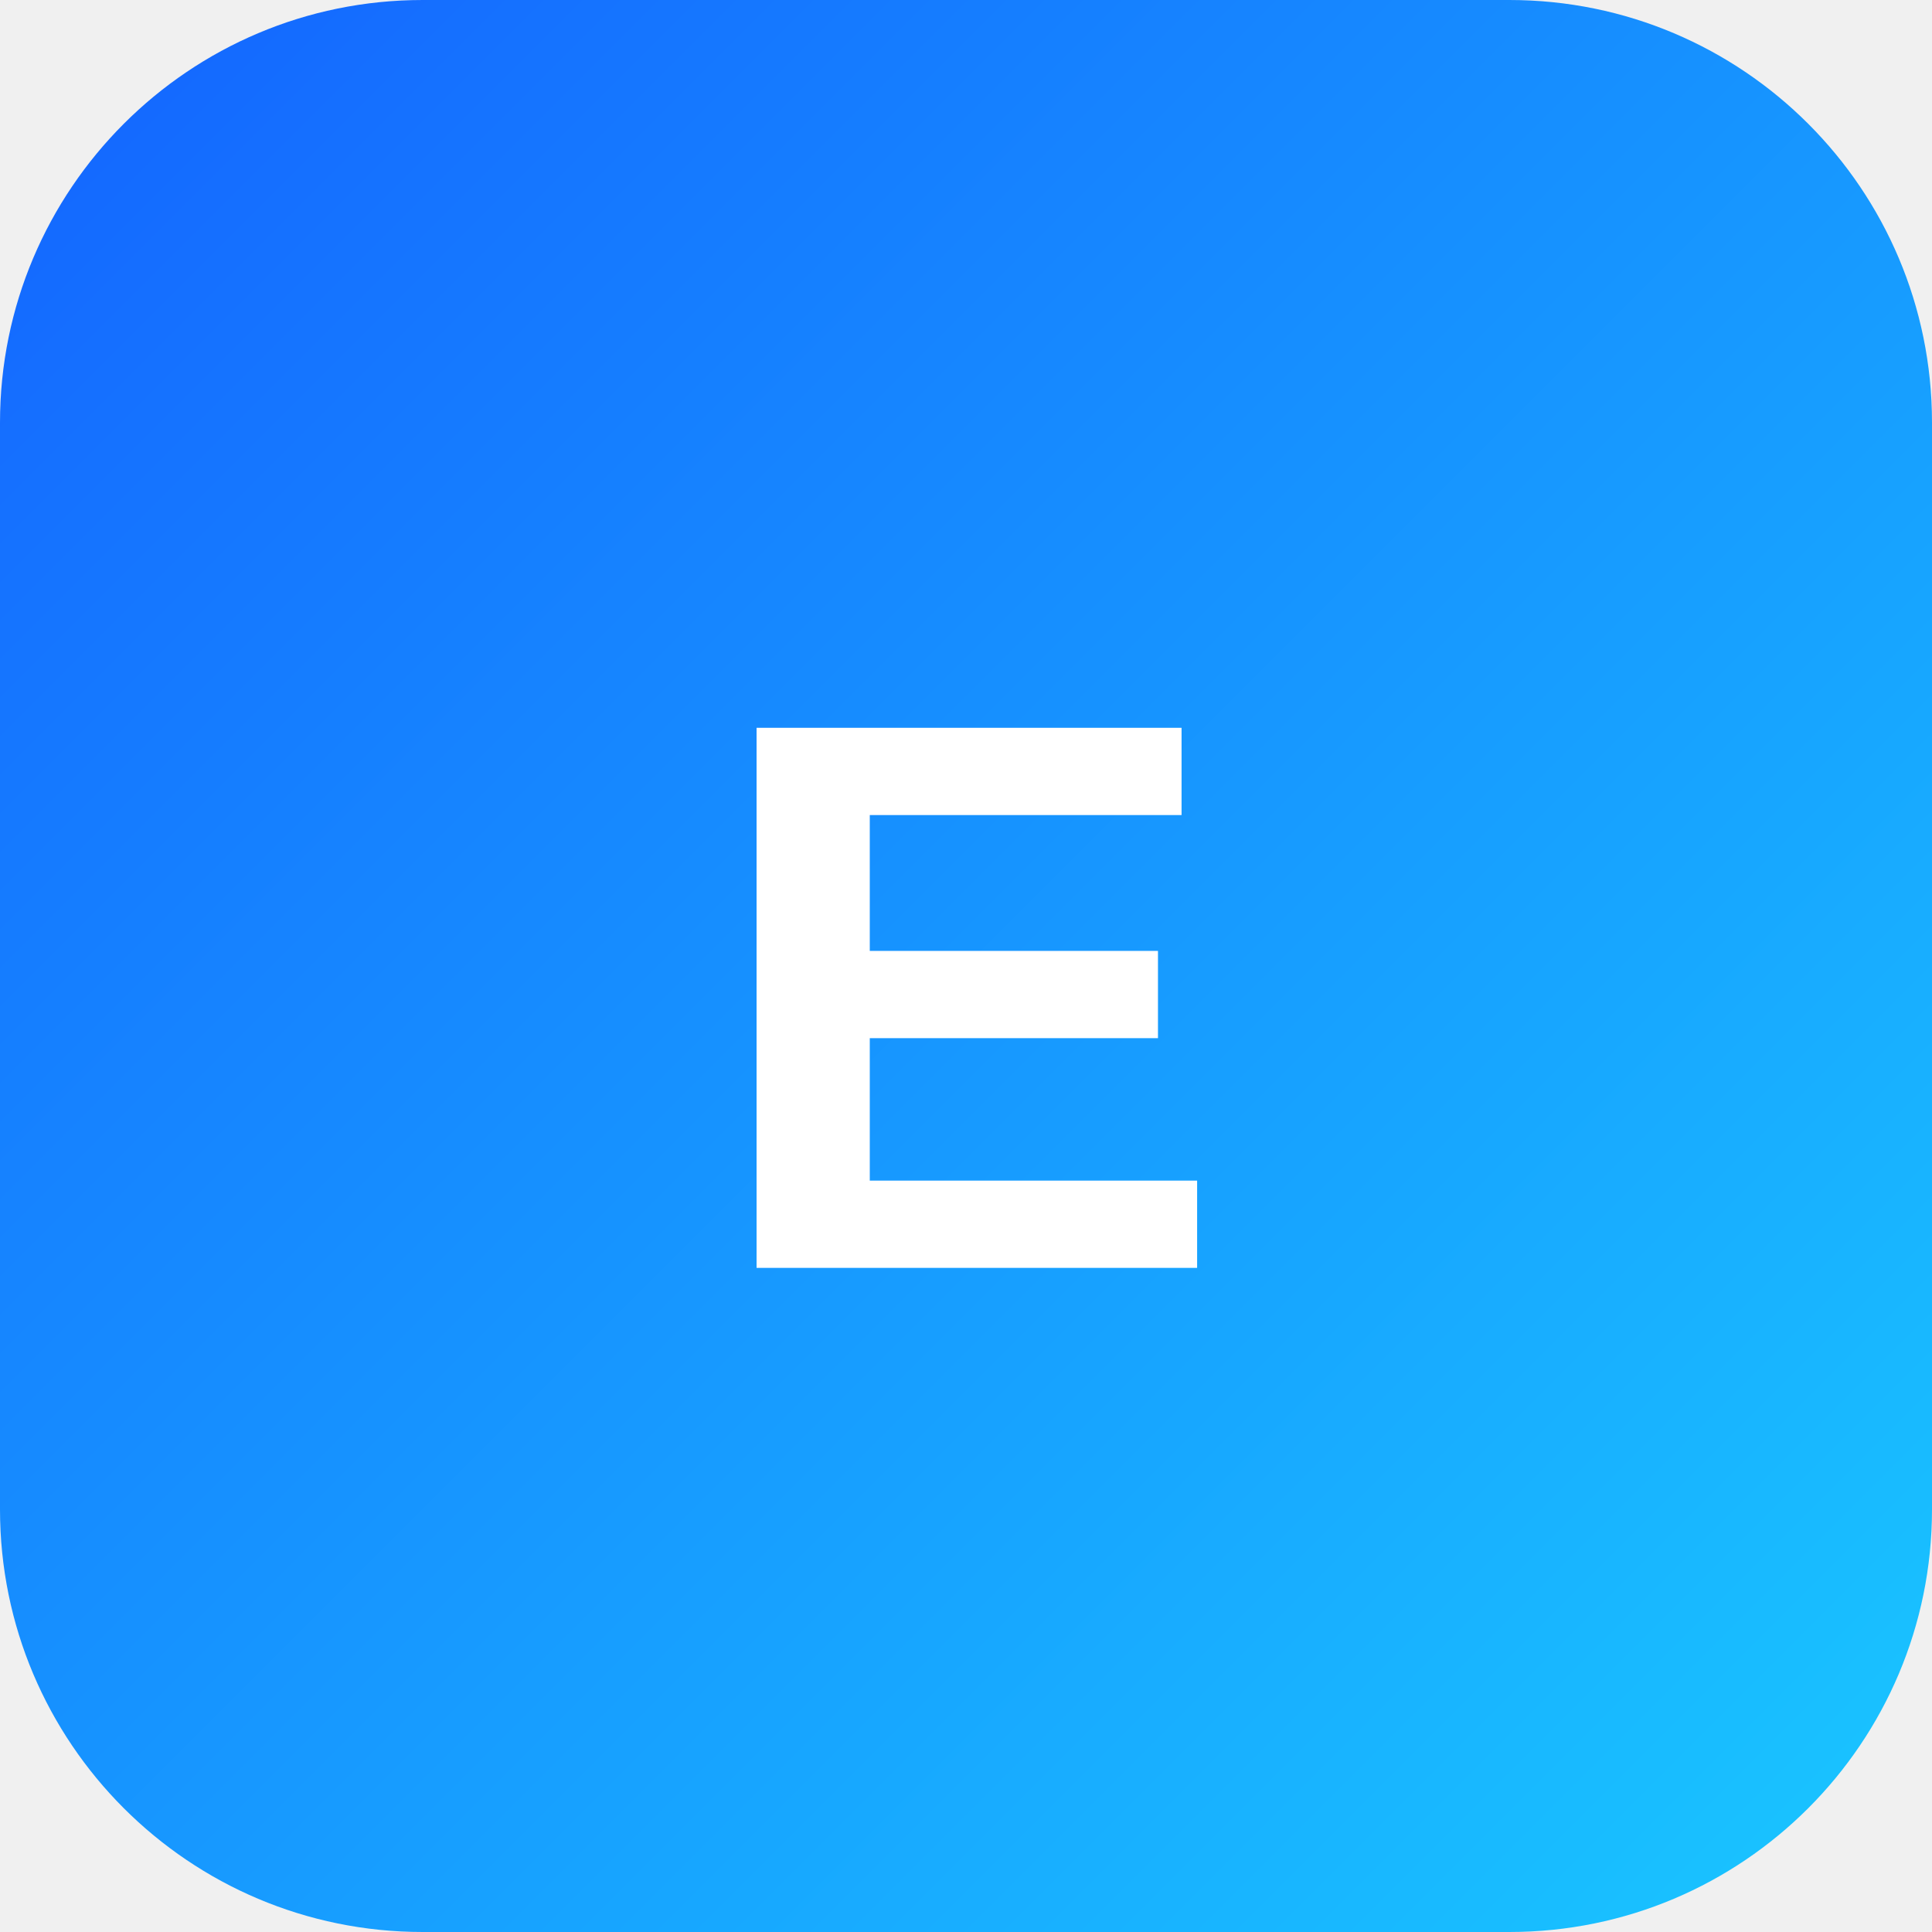
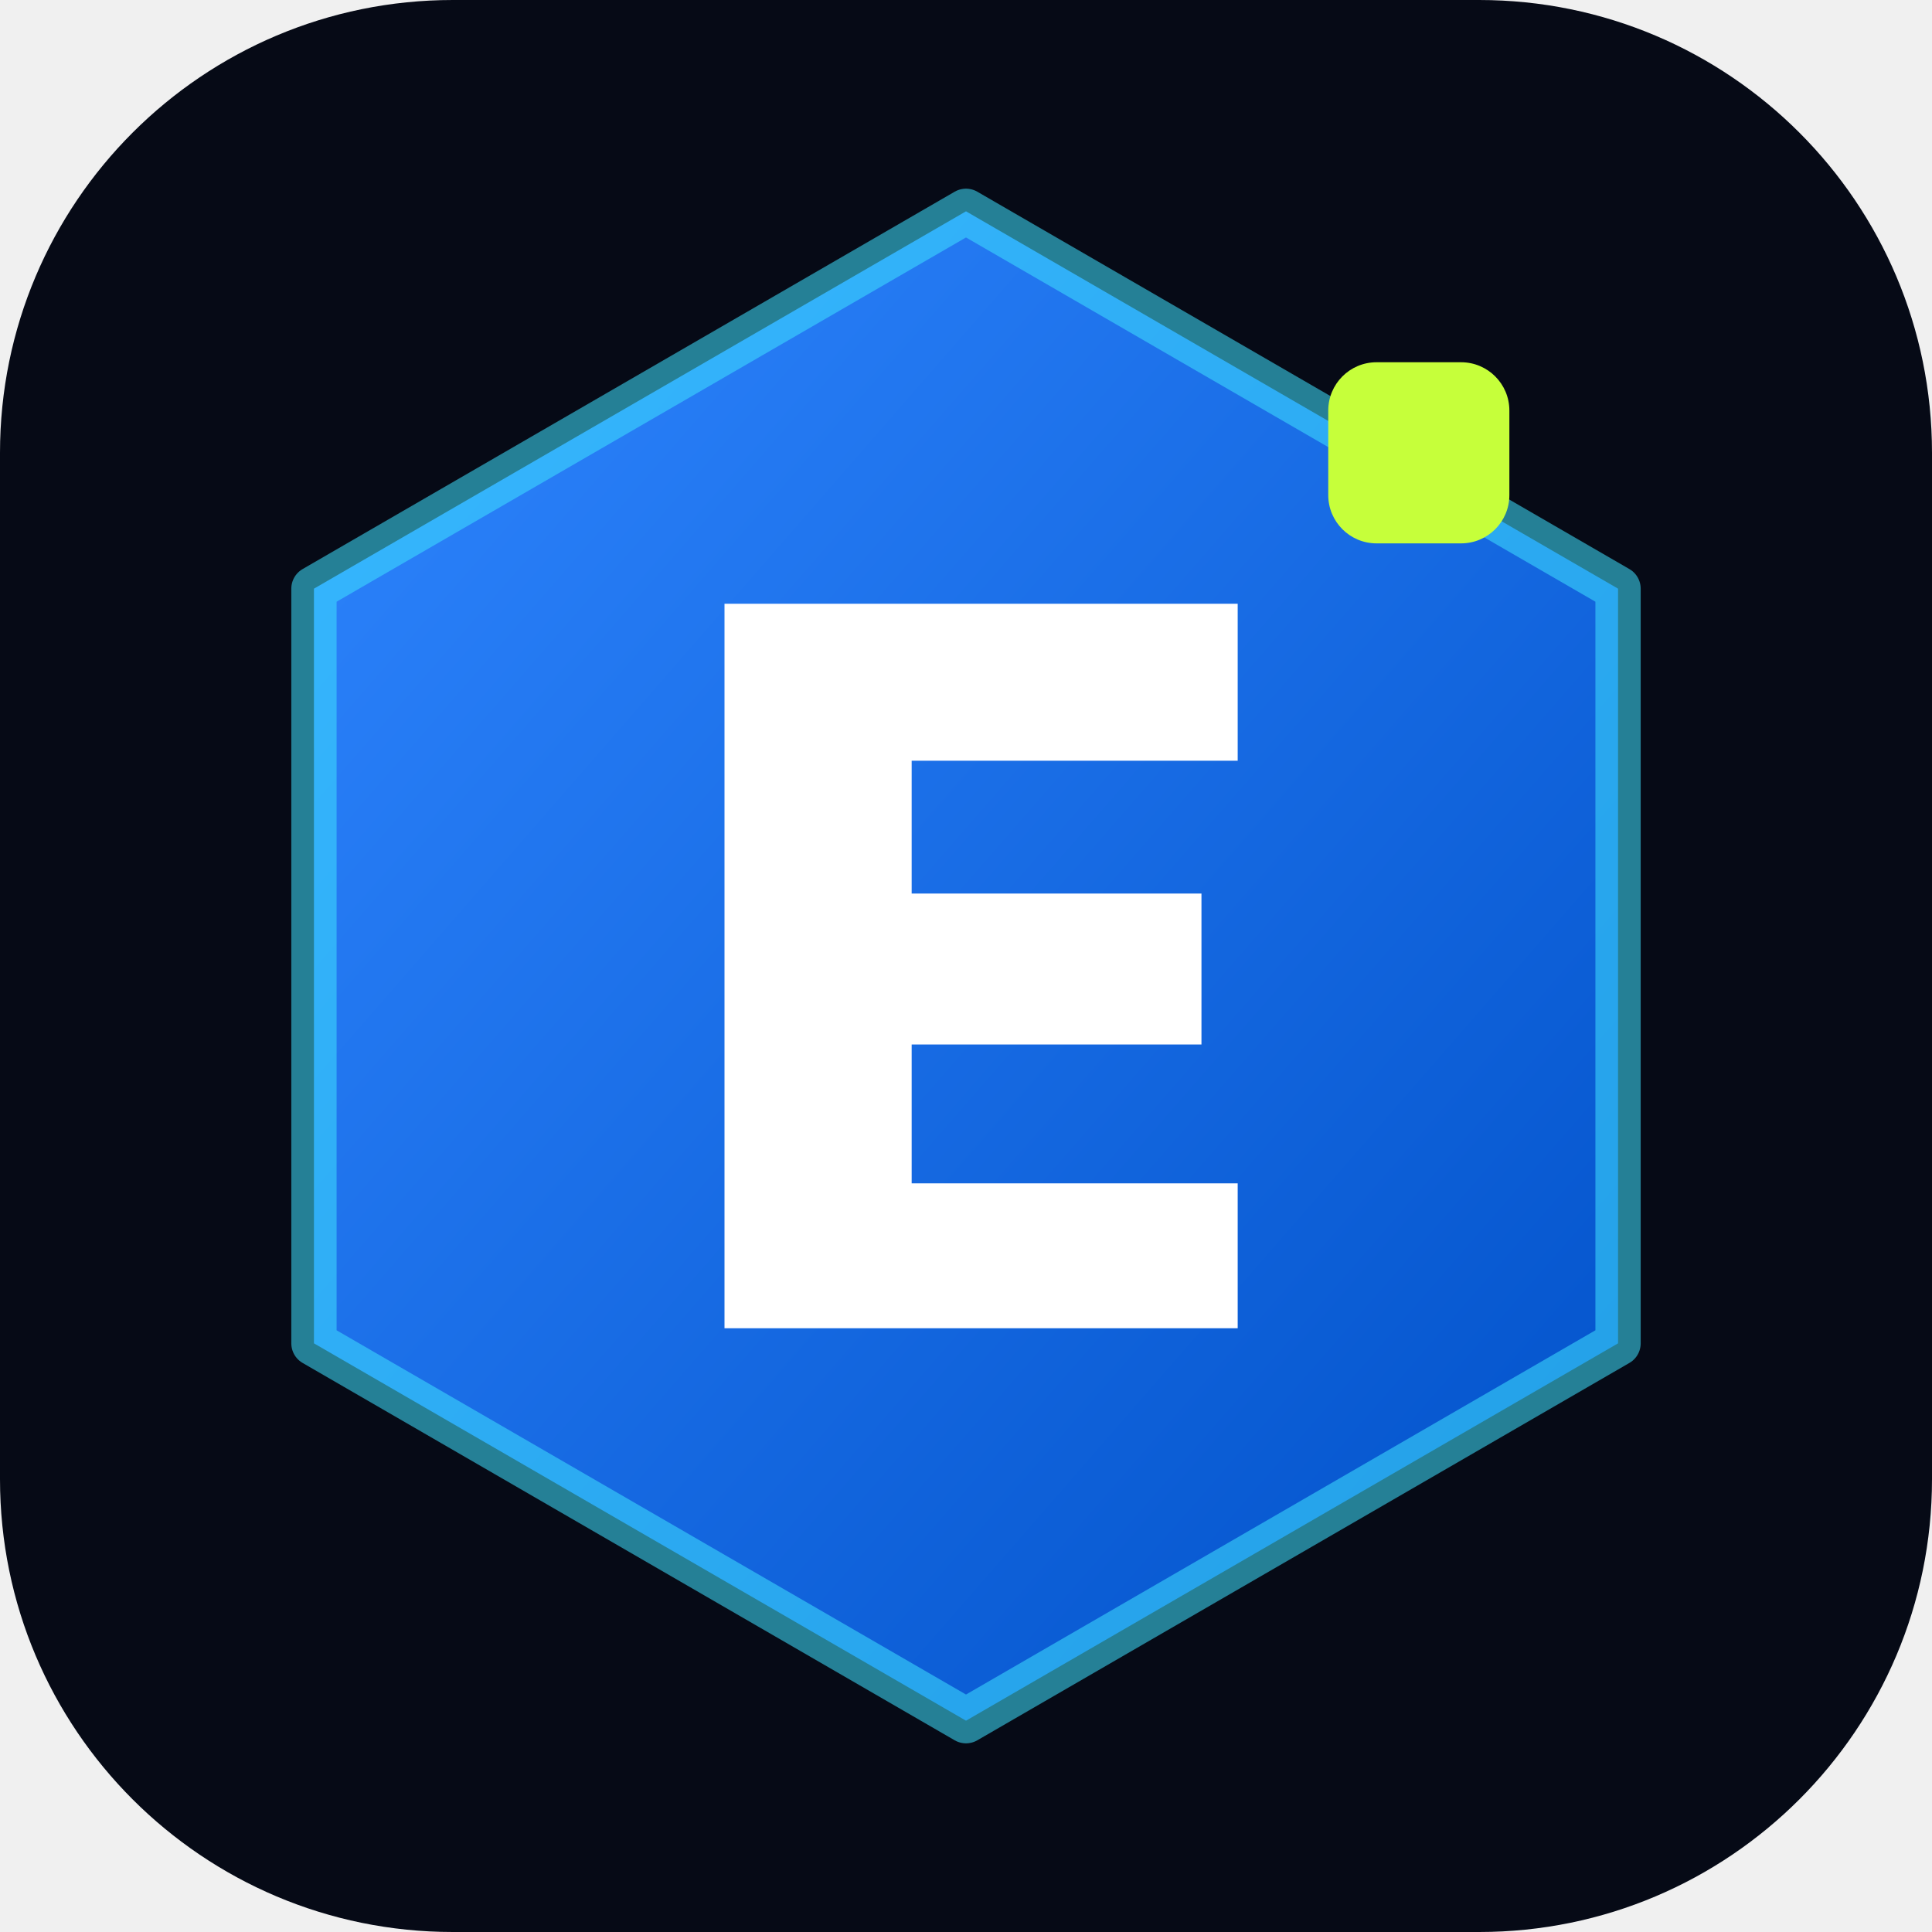
<svg xmlns="http://www.w3.org/2000/svg" viewBox="0 0 64 64">
  <defs>
    <linearGradient id="g" x1="0" y1="0" x2="1" y2="1">
-       <stop offset="0" stop-color="#1463FF" />
-       <stop offset="1" stop-color="#19C8FF" />
+       <stop offset="0" stop-color="#2F86FF" />
+       <stop offset="1" stop-color="#0050C8" />
    </linearGradient>
  </defs>
-   <rect width="64" height="64" rx="14" fill="url(#g)" />
-   <text x="32" y="42" font-family="Arial Black,Arial" font-weight="900" font-size="26" text-anchor="middle" fill="#fff">Е</text>
+   <rect width="64" height="64" rx="15" fill="#060A16" />
+   <path d="M32 7l21.6 12.5v25L32 57 10.4 44.5v-25z" fill="url(#g)" stroke="#3FE0FF" stroke-opacity=".55" stroke-width="1.5" stroke-linejoin="round" />
+   <path d="M24 20h17v5.2H30.2v4.4h9.6v5H30.2v4.6H41V44H24z" fill="#fff" />
+   <rect x="44" y="12" width="6" height="6" rx="1.6" fill="#C6FF3A" />
</svg>
